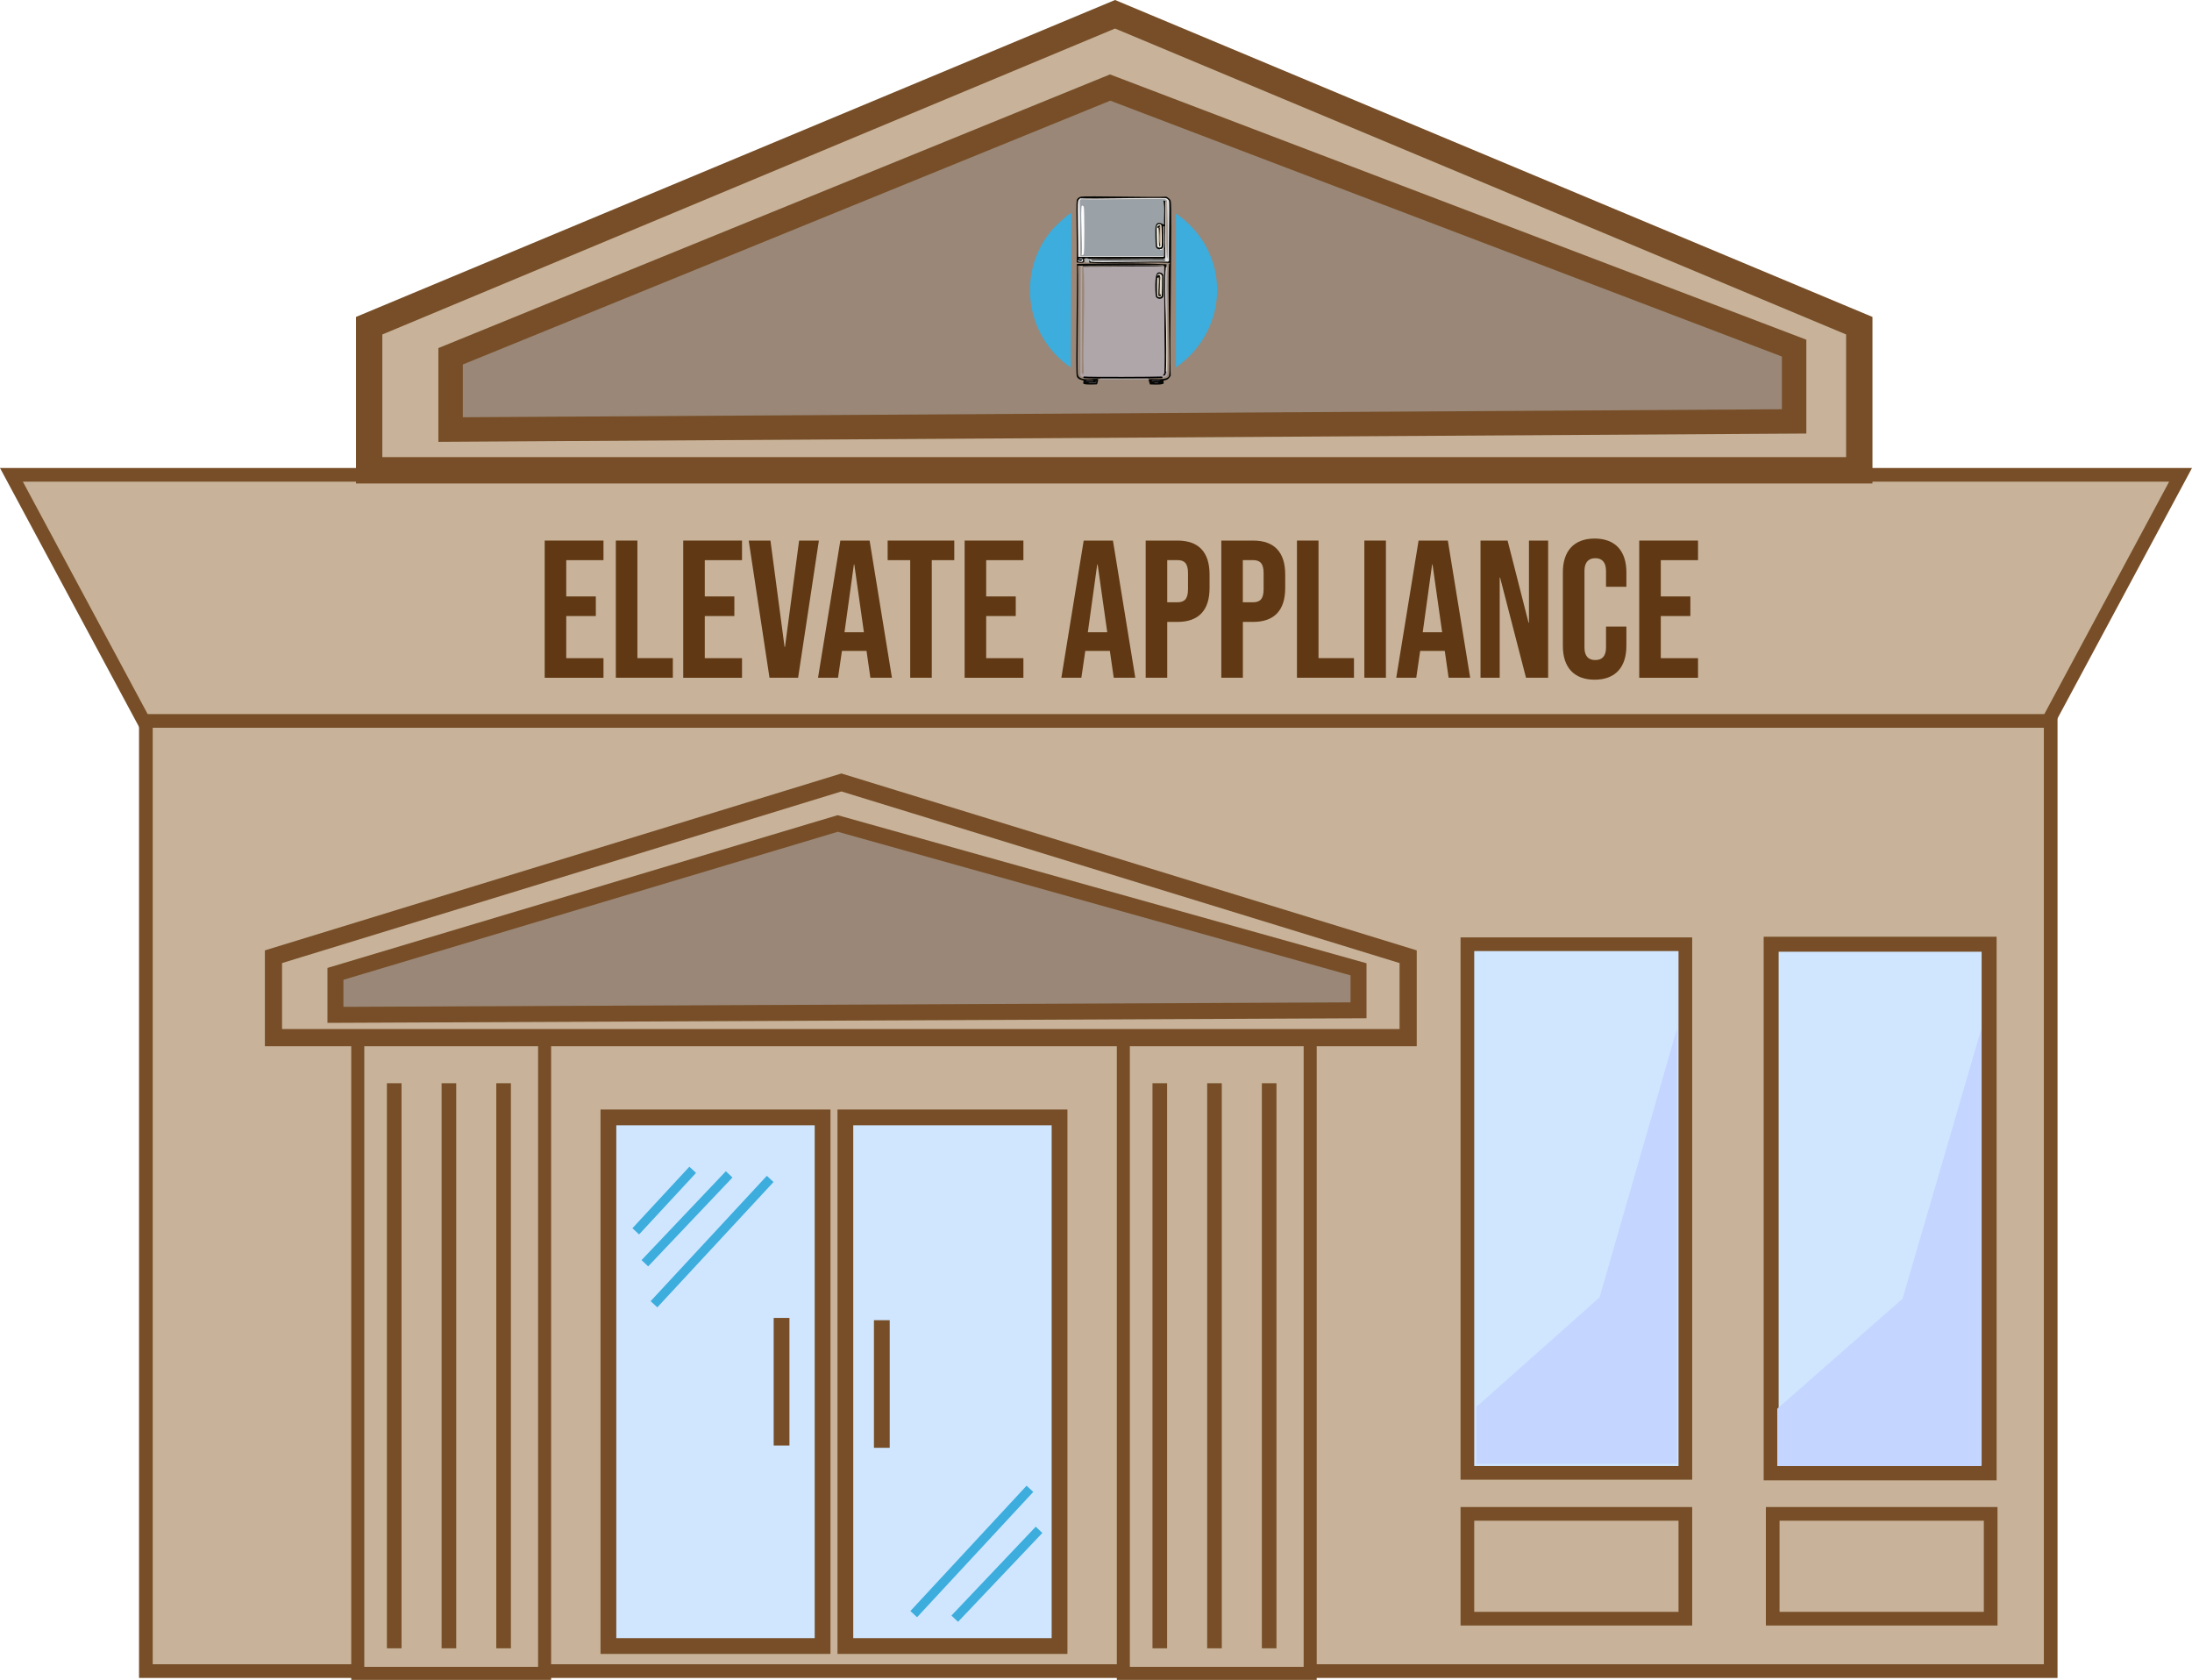
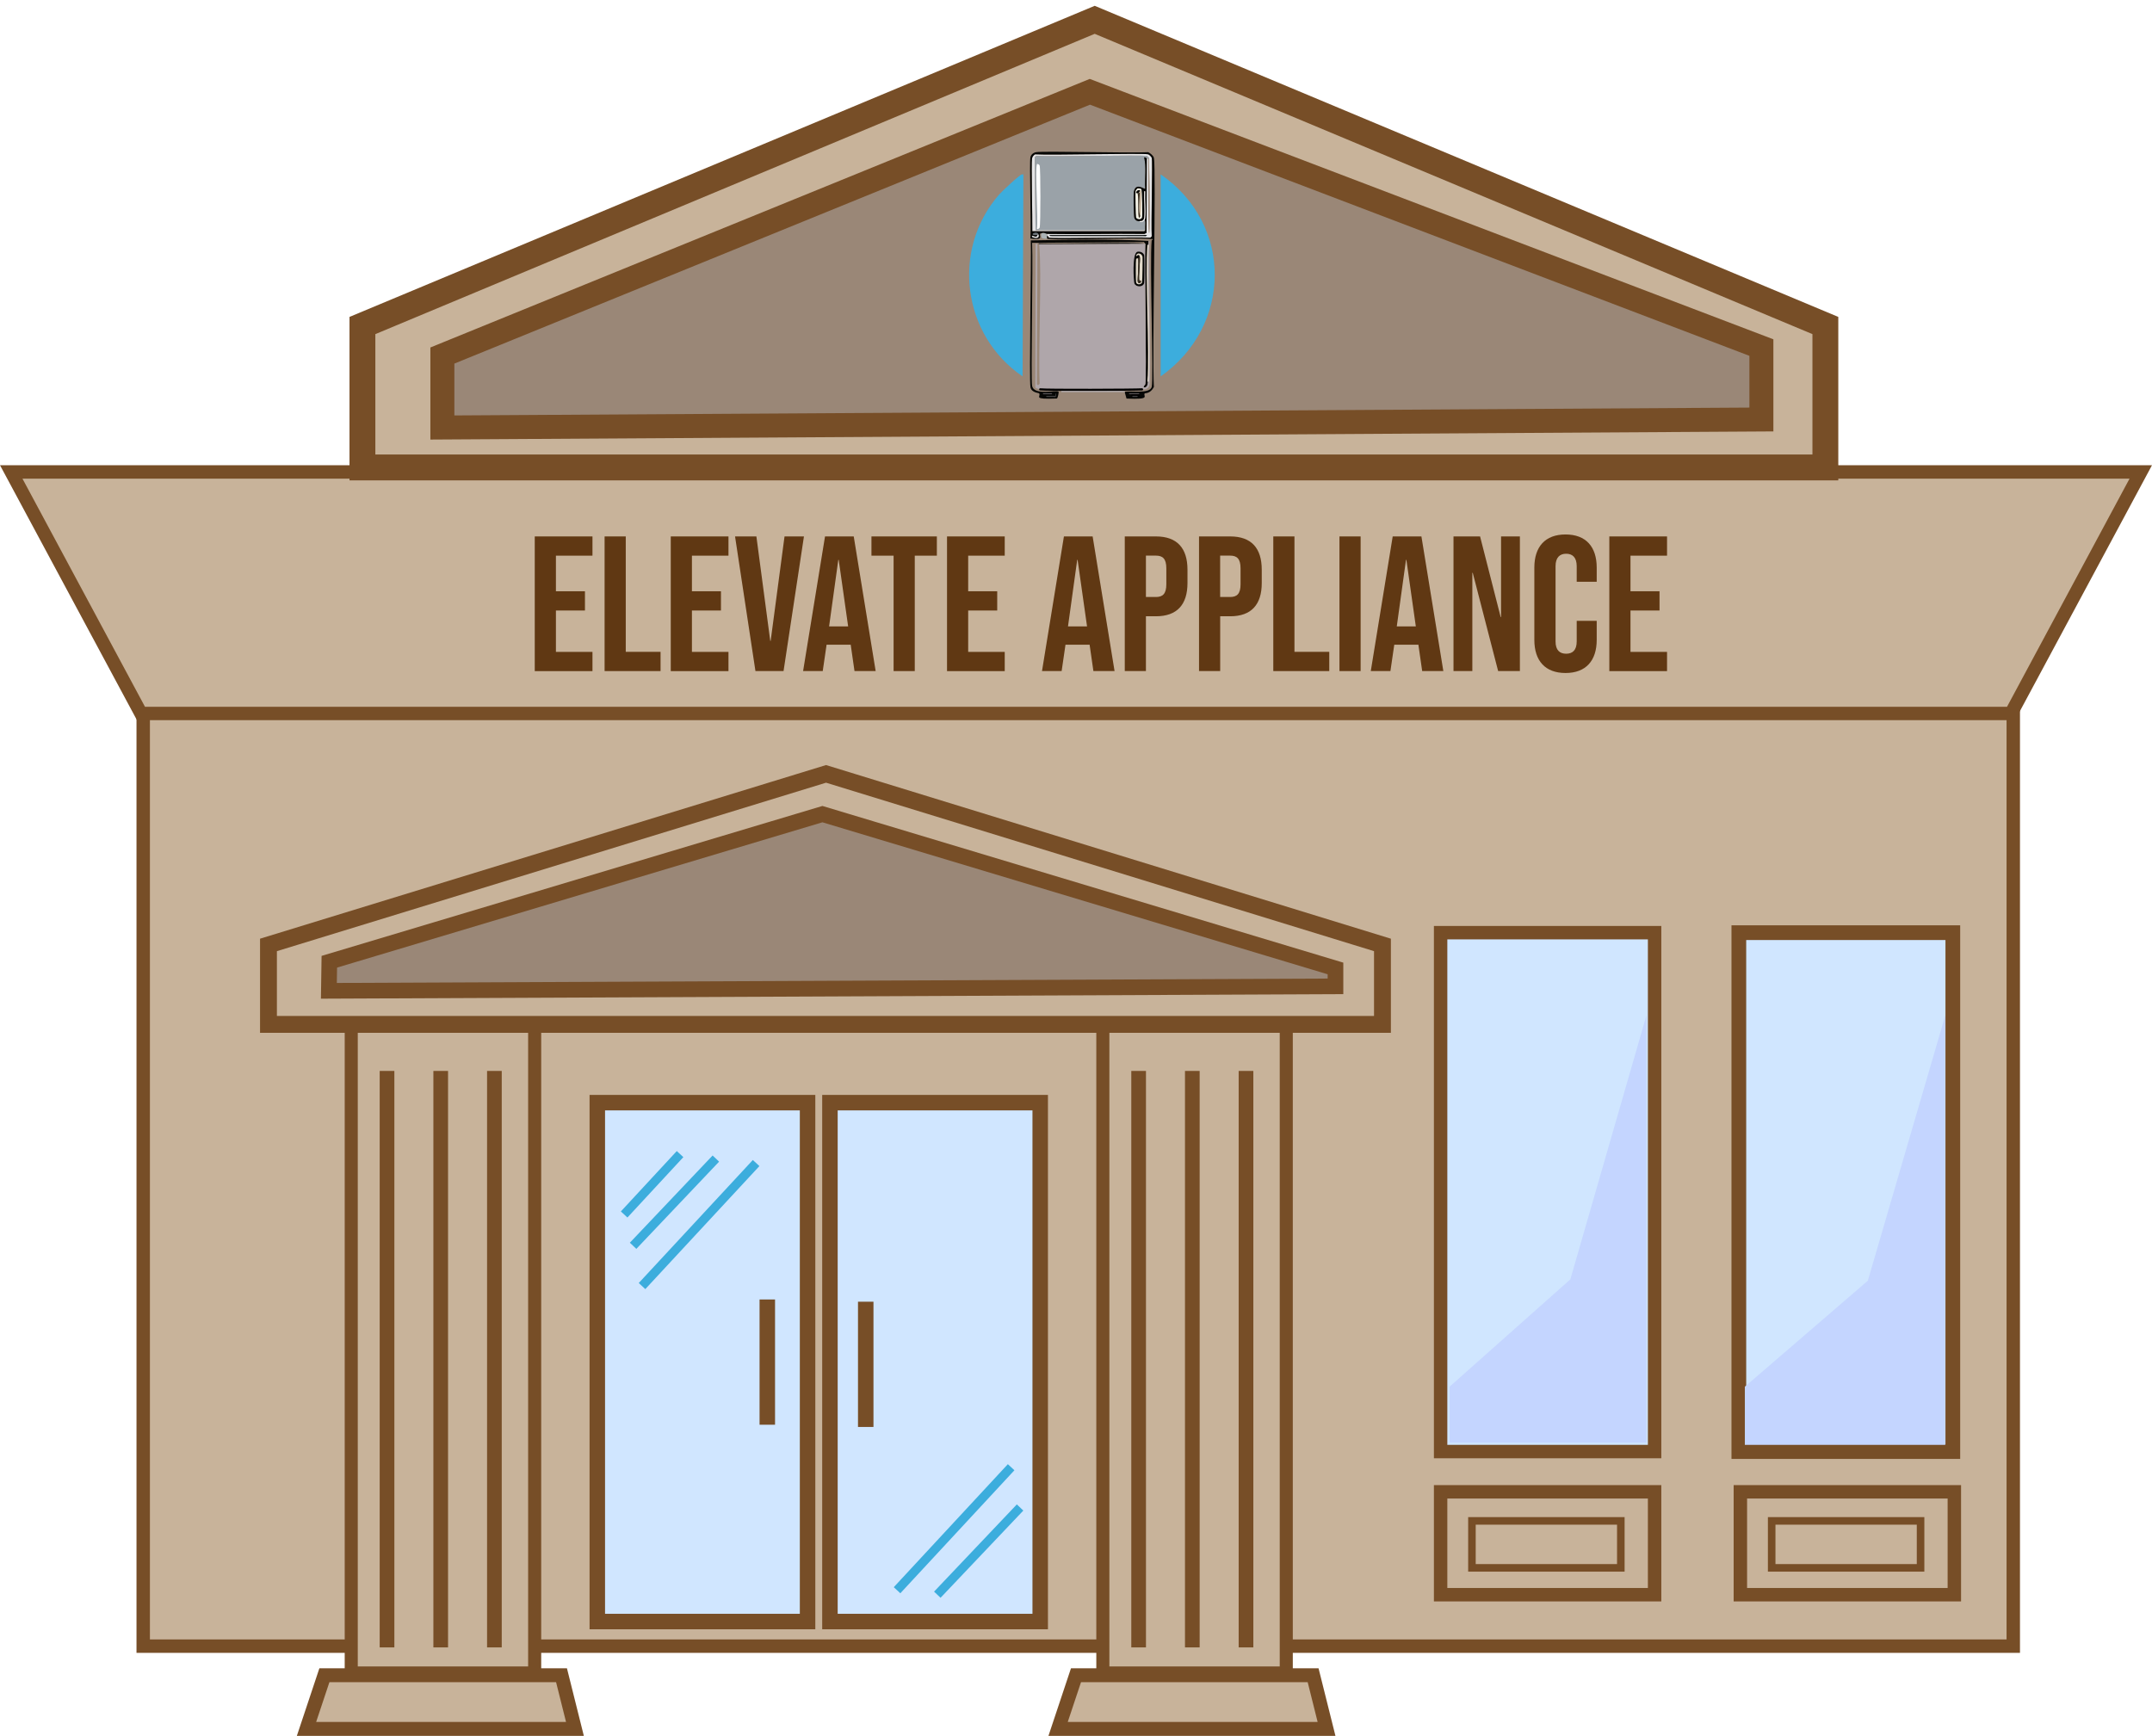
- <svg xmlns="http://www.w3.org/2000/svg" id="Layer_1" viewBox="0 0 481.02 368.63">
+ <svg xmlns="http://www.w3.org/2000/svg" id="Layer_1" viewBox="0 0 481.02 388.05">
  <defs>
-     <style>.cls-1{fill:#2c2b28;}.cls-2{stroke-width:2.86px;}.cls-2,.cls-3,.cls-4,.cls-5,.cls-6{fill:#c8b39a;}.cls-2,.cls-7,.cls-4,.cls-8,.cls-9,.cls-10,.cls-11,.cls-12,.cls-13,.cls-5,.cls-6,.cls-14{stroke-miterlimit:10;}.cls-2,.cls-7,.cls-4,.cls-8,.cls-9,.cls-10,.cls-11,.cls-13,.cls-5,.cls-6,.cls-14{stroke:#774e27;}.cls-15{stroke:#545053;}.cls-15,.cls-16,.cls-10,.cls-11,.cls-17,.cls-18,.cls-19,.cls-20{fill:none;}.cls-15,.cls-16,.cls-17,.cls-18,.cls-19,.cls-20{stroke-linecap:round;stroke-linejoin:round;}.cls-15,.cls-16,.cls-18,.cls-20{stroke-width:.18px;}.cls-7{stroke-width:5.36px;}.cls-7,.cls-9,.cls-21{fill:#9a8777;}.cls-22,.cls-12{fill:#3caddd;}.cls-23{fill:#e1d9c9;}.cls-4,.cls-8{stroke-width:3px;}.cls-24{fill:#6c7278;}.cls-25{fill:#070705;}.cls-26{fill:#aeaaae;}.cls-27{fill:#e5e5e7;}.cls-28{fill:#9aa2a8;}.cls-16{stroke:#555052;}.cls-8,.cls-13,.cls-14{fill:#d0e6ff;}.cls-29{fill:#f3efef;}.cls-9{stroke-width:3.5px;}.cls-30{fill:#abb2b4;}.cls-31{fill:#f5f4e8;}.cls-10{stroke-width:3.21px;}.cls-11,.cls-13{stroke-width:3.46px;}.cls-32{fill:#603813;}.cls-33{fill:#afa6aa;}.cls-34{fill:#010402;}.cls-17{stroke:#020101;}.cls-17,.cls-19{stroke-width:.36px;}.cls-12{stroke:#3caddd;stroke-width:2px;}.cls-35{fill:#424141;}.cls-18{stroke:#f3e8d6;}.cls-5{stroke-width:5.78px;}.cls-6{stroke-width:3.77px;}.cls-36{fill:#382d1f;}.cls-37{fill:#fefefe;}.cls-38{fill:#c4d5ff;}.cls-19{stroke:#030101;}.cls-14{stroke-width:3.29px;}.cls-20{stroke:#413f42;}</style>
+     <style>.cls-1{fill:#2c2b28;}.cls-2{stroke:#555052;}.cls-2,.cls-3,.cls-4,.cls-5,.cls-6,.cls-7,.cls-8,.cls-9{fill:none;}.cls-2,.cls-3,.cls-5,.cls-7,.cls-8,.cls-9{stroke-linecap:round;stroke-linejoin:round;}.cls-2,.cls-5,.cls-8,.cls-9{stroke-width:.24px;}.cls-10,.cls-11,.cls-12,.cls-13,.cls-14,.cls-15,.cls-16{fill:#c8b39a;}.cls-17{stroke-width:5.36px;}.cls-17,.cls-11,.cls-12,.cls-18,.cls-19,.cls-4,.cls-6,.cls-20,.cls-21,.cls-13,.cls-14,.cls-15,.cls-22,.cls-16{stroke-miterlimit:10;}.cls-17,.cls-11,.cls-12,.cls-18,.cls-19,.cls-4,.cls-6,.cls-21,.cls-13,.cls-14,.cls-15,.cls-22,.cls-16{stroke:#774e27;}.cls-17,.cls-19,.cls-23{fill:#9a8777;}.cls-24,.cls-20{fill:#3caddd;}.cls-3{stroke:#020101;}.cls-3,.cls-7{stroke-width:.48px;}.cls-25{fill:#e1d9c9;}.cls-11,.cls-18{stroke-width:3px;}.cls-12{stroke-width:3.11px;}.cls-26{fill:#6c7278;}.cls-27{fill:#070705;}.cls-28{fill:#aeaaae;}.cls-29{fill:#e5e5e7;}.cls-30{fill:#9aa2a8;}.cls-18,.cls-21,.cls-22{fill:#d0e6ff;}.cls-31{fill:#f3efef;}.cls-19{stroke-width:3.5px;}.cls-32{fill:#abb2b4;}.cls-4{stroke-width:3.28px;}.cls-5{stroke:#f3e8d6;}.cls-33{fill:#f5f4e8;}.cls-6,.cls-21{stroke-width:3.46px;}.cls-7{stroke:#030101;}.cls-34{fill:#603813;}.cls-35{fill:#afa6aa;}.cls-36{fill:#010402;}.cls-20{stroke:#3caddd;stroke-width:2px;}.cls-37{fill:#424141;}.cls-13{stroke-width:5.78px;}.cls-14{stroke-width:3.77px;}.cls-38{fill:#382d1f;}.cls-8{stroke:#545053;}.cls-39{fill:#fefefe;}.cls-15{stroke-width:2.92px;}.cls-9{stroke:#413f42;}.cls-40{fill:#c4d5ff;}.cls-22{stroke-width:3.29px;}.cls-16{stroke-width:1.69px;}</style>
  </defs>
-   <rect class="cls-4" x="32.01" y="157.7" width="418" height="209" />
-   <rect class="cls-2" x="78.51" y="227.2" width="41" height="140" />
-   <line class="cls-10" x1="86.51" y1="237.7" x2="86.51" y2="361.7" />
-   <line class="cls-10" x1="98.51" y1="237.7" x2="98.51" y2="361.7" />
-   <line class="cls-10" x1="110.51" y1="237.7" x2="110.51" y2="361.7" />
-   <rect class="cls-2" x="246.51" y="227.2" width="41" height="140" />
-   <line class="cls-10" x1="254.51" y1="237.7" x2="254.51" y2="361.7" />
-   <line class="cls-10" x1="266.51" y1="237.7" x2="266.51" y2="361.7" />
-   <line class="cls-10" x1="278.51" y1="237.7" x2="278.51" y2="361.7" />
-   <polygon class="cls-4" points="449.51 158.2 31.51 158.2 2.51 104.2 478.51 104.2 449.51 158.2" />
-   <polygon class="cls-6" points="184.64 171.7 60.01 209.94 60.01 209.94 60.01 227.7 309.01 227.7 309.01 209.94 309.01 209.94 184.64 171.7" />
-   <polygon class="cls-9" points="183.83 180.7 73.61 213.7 73.61 222.7 298.12 221.7 298.12 212.7 183.83 180.7" />
-   <polygon class="cls-5" points="244.69 3.13 81.01 71.47 81.01 71.47 81.01 103.2 408.01 103.2 408.01 71.47 408.01 71.47 244.69 3.13" />
-   <polygon class="cls-7" points="243.61 19.21 98.88 78.18 98.88 94.26 393.71 92.47 393.71 76.39 243.61 19.21" />
-   <rect class="cls-13" x="133.51" y="245.2" width="47" height="116" />
-   <rect class="cls-13" x="185.51" y="245.2" width="47" height="116" />
-   <line class="cls-11" x1="171.51" y1="289.2" x2="171.51" y2="317.2" />
-   <line class="cls-11" x1="193.51" y1="289.7" x2="193.51" y2="317.7" />
-   <line class="cls-12" x1="169.01" y1="258.7" x2="143.51" y2="286.2" />
-   <line class="cls-12" x1="226.01" y1="326.7" x2="200.51" y2="354.2" />
-   <line class="cls-12" x1="160.01" y1="257.7" x2="141.51" y2="277.2" />
-   <line class="cls-12" x1="228.01" y1="335.7" x2="209.51" y2="355.2" />
-   <line class="cls-12" x1="152.01" y1="256.7" x2="139.51" y2="270.2" />
-   <rect class="cls-8" x="322.01" y="207.2" width="47.83" height="116" />
-   <polyline class="cls-38" points="368.01 225.7 368.01 273.7 368.01 321.2 324.01 321.2 324.01 308.7 351.01 284.7" />
-   <rect class="cls-4" x="322.01" y="332.2" width="47.83" height="23" />
-   <rect class="cls-4" x="389.01" y="332.2" width="47.83" height="23" />
-   <rect class="cls-14" x="388.67" y="207.2" width="47.83" height="116" />
-   <polyline class="cls-38" points="434.81 225.7 434.81 273.95 434.81 321.7 390.01 321.7 390.01 309.13 417.5 285" />
-   <path class="cls-32" d="M119.53,118.62h12.9v4.3h-8.17v7.96h6.49v4.3h-6.49v9.25h8.17v4.3h-12.9v-30.1Z" />
-   <path class="cls-32" d="M135.14,118.62h4.73v25.8h7.78v4.3h-12.51v-30.1Z" />
-   <path class="cls-32" d="M149.93,118.62h12.9v4.3h-8.17v7.96h6.49v4.3h-6.49v9.25h8.17v4.3h-12.9v-30.1Z" />
-   <path class="cls-32" d="M164.3,118.62h4.77l3.1,23.35h.09l3.1-23.35h4.34l-4.56,30.1h-6.28l-4.56-30.1Z" />
-   <path class="cls-32" d="M184.42,118.62h6.41l4.9,30.1h-4.73l-.86-5.98v.09h-5.38l-.86,5.89h-4.39l4.9-30.1ZM189.58,138.74l-2.11-14.88h-.09l-2.06,14.88h4.26Z" />
-   <path class="cls-32" d="M199.73,122.92h-4.94v-4.3h14.62v4.3h-4.94v25.8h-4.73v-25.8Z" />
-   <path class="cls-32" d="M211.68,118.62h12.9v4.3h-8.17v7.96h6.49v4.3h-6.49v9.25h8.17v4.3h-12.9v-30.1Z" />
-   <path class="cls-32" d="M237.82,118.62h6.41l4.9,30.1h-4.73l-.86-5.98v.09h-5.38l-.86,5.89h-4.39l4.9-30.1ZM242.98,138.74l-2.11-14.88h-.09l-2.06,14.88h4.26Z" />
-   <path class="cls-32" d="M251.41,118.62h6.97c4.73,0,7.05,2.62,7.05,7.44v2.97c0,4.82-2.32,7.44-7.05,7.44h-2.24v12.25h-4.73v-30.1ZM258.38,132.16c1.5,0,2.32-.69,2.32-2.84v-3.57c0-2.15-.82-2.84-2.32-2.84h-2.24v9.25h2.24Z" />
-   <path class="cls-32" d="M268.01,118.62h6.97c4.73,0,7.05,2.62,7.05,7.44v2.97c0,4.82-2.32,7.44-7.05,7.44h-2.24v12.25h-4.73v-30.1ZM274.97,132.16c1.5,0,2.32-.69,2.32-2.84v-3.57c0-2.15-.82-2.84-2.32-2.84h-2.24v9.25h2.24Z" />
-   <path class="cls-32" d="M284.61,118.62h4.73v25.8h7.78v4.3h-12.51v-30.1Z" />
-   <path class="cls-32" d="M299.4,118.62h4.73v30.1h-4.73v-30.1Z" />
-   <path class="cls-32" d="M311.31,118.62h6.41l4.9,30.1h-4.73l-.86-5.98v.09h-5.38l-.86,5.89h-4.39l4.9-30.1ZM316.47,138.74l-2.11-14.88h-.09l-2.06,14.88h4.26Z" />
-   <path class="cls-32" d="M324.9,118.62h5.93l4.6,18.02h.09v-18.02h4.21v30.1h-4.86l-5.68-21.97h-.09v21.97h-4.21v-30.1Z" />
-   <path class="cls-32" d="M342.96,141.75v-16.17c0-4.64,2.41-7.4,6.97-7.4s6.97,2.75,6.97,7.4v3.18h-4.47v-3.48c0-1.98-.95-2.79-2.36-2.79s-2.37.82-2.37,2.79v16.81c0,1.98.95,2.75,2.37,2.75s2.36-.77,2.36-2.75v-4.6h4.47v4.26c0,4.64-2.41,7.4-6.97,7.4s-6.97-2.75-6.97-7.4Z" />
-   <path class="cls-32" d="M359.72,118.62h12.9v4.3h-8.17v7.96h6.49v4.3h-6.49v9.25h8.17v4.3h-12.9v-30.1Z" />
+   <rect class="cls-11" x="32.01" y="159" width="418" height="209" />
+   <rect class="cls-15" x="78.51" y="228.5" width="41" height="145.5" />
+   <line class="cls-4" x1="86.51" y1="239.41" x2="86.51" y2="368.28" />
+   <line class="cls-4" x1="98.51" y1="239.41" x2="98.51" y2="368.28" />
+   <line class="cls-4" x1="110.51" y1="239.41" x2="110.51" y2="368.28" />
+   <rect class="cls-15" x="246.51" y="228.5" width="41" height="145.5" />
+   <line class="cls-4" x1="254.51" y1="239.41" x2="254.51" y2="368.28" />
+   <line class="cls-4" x1="266.51" y1="239.41" x2="266.51" y2="368.28" />
+   <line class="cls-4" x1="278.51" y1="239.41" x2="278.51" y2="368.28" />
+   <polygon class="cls-11" points="449.51 159.5 31.51 159.5 2.51 105.5 478.51 105.5 449.51 159.5" />
+   <polygon class="cls-14" points="184.64 173 60.01 211.24 60.01 211.24 60.01 229 309.01 229 309.01 211.24 309.01 211.24 184.64 173" />
+   <polygon class="cls-19" points="183.83 182 73.61 215 73.51 221.5 298.51 220.5 298.51 216.5 183.83 182" />
+   <polygon class="cls-13" points="244.69 4.43 81.01 72.77 81.01 72.77 81.01 104.5 408.01 104.5 408.01 72.77 408.01 72.77 244.69 4.43" />
+   <polygon class="cls-17" points="243.61 20.52 98.88 79.48 98.88 95.57 393.71 93.78 393.71 77.7 243.61 20.52" />
+   <rect class="cls-21" x="133.51" y="246.5" width="47" height="116" />
+   <rect class="cls-21" x="185.51" y="246.5" width="47" height="116" />
+   <line class="cls-6" x1="171.51" y1="290.5" x2="171.51" y2="318.5" />
+   <line class="cls-6" x1="193.51" y1="291" x2="193.51" y2="319" />
+   <line class="cls-20" x1="169.01" y1="260" x2="143.51" y2="287.5" />
+   <line class="cls-20" x1="226.01" y1="328" x2="200.51" y2="355.5" />
+   <line class="cls-20" x1="160.01" y1="259" x2="141.51" y2="278.5" />
+   <line class="cls-20" x1="228.01" y1="337" x2="209.51" y2="356.5" />
+   <line class="cls-20" x1="152.01" y1="258" x2="139.51" y2="271.5" />
+   <rect class="cls-18" x="322.01" y="208.5" width="47.83" height="116" />
+   <polyline class="cls-40" points="368.01 227 368.01 275 368.01 322.5 324.01 322.5 324.01 310 351.01 286" />
+   <rect class="cls-11" x="322.01" y="333.5" width="47.83" height="23" />
+   <rect class="cls-16" x="329.01" y="340" width="33.28" height="10.5" />
+   <rect class="cls-11" x="389.01" y="333.5" width="47.83" height="23" />
+   <rect class="cls-22" x="388.67" y="208.5" width="47.83" height="116" />
+   <polyline class="cls-40" points="434.81 227 434.81 275.25 434.81 323 390.01 323 390.01 310 417.5 286.31" />
+   <path class="cls-34" d="M119.53,119.92h12.9v4.3h-8.17v7.96h6.49v4.3h-6.49v9.25h8.17v4.3h-12.9v-30.1Z" />
+   <path class="cls-34" d="M135.14,119.92h4.73v25.8h7.78v4.3h-12.51v-30.1Z" />
+   <path class="cls-34" d="M149.93,119.92h12.9v4.3h-8.17v7.96h6.49v4.3h-6.49v9.25h8.17v4.3h-12.9v-30.1Z" />
+   <path class="cls-34" d="M164.3,119.92h4.77l3.1,23.35h.09l3.1-23.35h4.34l-4.56,30.1h-6.28l-4.56-30.1Z" />
+   <path class="cls-34" d="M184.42,119.92h6.41l4.9,30.1h-4.73l-.86-5.98v.09h-5.38l-.86,5.89h-4.39l4.9-30.1ZM189.58,140.04l-2.11-14.88h-.09l-2.06,14.88h4.26Z" />
+   <path class="cls-34" d="M199.73,124.22h-4.94v-4.3h14.62v4.3h-4.94v25.8h-4.73v-25.8Z" />
+   <path class="cls-34" d="M211.68,119.92h12.9v4.3h-8.17v7.96h6.49v4.3h-6.49v9.25h8.17v4.3h-12.9v-30.1Z" />
+   <path class="cls-34" d="M237.82,119.92h6.41l4.9,30.1h-4.73l-.86-5.98v.09h-5.38l-.86,5.89h-4.39l4.9-30.1ZM242.98,140.04l-2.11-14.88h-.09l-2.06,14.88h4.26Z" />
+   <path class="cls-34" d="M251.41,119.92h6.97c4.73,0,7.05,2.62,7.05,7.44v2.97c0,4.82-2.32,7.44-7.05,7.44h-2.24v12.25h-4.73v-30.1ZM258.38,133.46c1.5,0,2.32-.69,2.32-2.84v-3.57c0-2.15-.82-2.84-2.32-2.84h-2.24v9.25h2.24Z" />
+   <path class="cls-34" d="M268.01,119.92h6.97c4.73,0,7.05,2.62,7.05,7.44v2.97c0,4.82-2.32,7.44-7.05,7.44h-2.24v12.25h-4.73v-30.1ZM274.97,133.46c1.5,0,2.32-.69,2.32-2.84v-3.57c0-2.15-.82-2.84-2.32-2.84h-2.24v9.25h2.24Z" />
+   <path class="cls-34" d="M284.61,119.92h4.73v25.8h7.78v4.3h-12.51v-30.1Z" />
+   <path class="cls-34" d="M299.4,119.92h4.73v30.1h-4.73v-30.1Z" />
+   <path class="cls-34" d="M311.31,119.92h6.41l4.9,30.1h-4.73l-.86-5.98v.09h-5.38l-.86,5.89h-4.39l4.9-30.1ZM316.47,140.04l-2.11-14.88h-.09l-2.06,14.88h4.26Z" />
+   <path class="cls-34" d="M324.9,119.92h5.93l4.6,18.02h.09v-18.02h4.21v30.1h-4.86l-5.68-21.97h-.09v21.97h-4.21v-30.1Z" />
+   <path class="cls-34" d="M342.96,143.05v-16.17c0-4.64,2.41-7.4,6.97-7.4s6.97,2.75,6.97,7.4v3.18h-4.47v-3.48c0-1.98-.95-2.79-2.36-2.79s-2.37.82-2.37,2.79v16.81c0,1.98.95,2.75,2.37,2.75s2.36-.77,2.36-2.75v-4.6h4.47v4.26c0,4.64-2.41,7.4-6.97,7.4s-6.97-2.75-6.97-7.4Z" />
+   <path class="cls-34" d="M359.72,119.92h12.9v4.3h-8.17v7.96h6.49v4.3h-6.49v9.25h8.17v4.3h-12.9v-30.1Z" />
  <g id="Generative_Object">
-     <path class="cls-22" d="M234.87,46.85c.09,0,.18-.03.23.05l-.14,33.73c-10.08-6.85-11.98-21.14-3.94-30.38.42-.48,3.5-3.4,3.85-3.4Z" />
-     <path class="cls-22" d="M258.05,46.85c12.11,8.34,11.99,25.33,0,33.78v-33.78Z" />
-     <path class="cls-25" d="M256.02,57.99c.06.5-.09.69-.09.72-.4,4.49.39,17.96,0,22.73-.02.19-.04.89-.41,1-.71.21-.05-.46-.05-.5.26-1.72-.15-19.6,0-23.5l-.23-.27-18.7.14c.18,3.61-.23,22.73,0,23.91.34,1.74,4.14.59,4.44,1,.04.05-.12,1.1-.32,1.13-4.15.16-2.6-.29-2.94-.86-.05-.08-1.26-.1-1.45-1-.26-1.2.16-21.22.05-24.58,6.56-.09,13.16-.27,19.69.09Z" />
-     <path class="cls-30" d="M239.08,56.81c-.01.09.02.19,0,.27-.06.25-.04.3,0,.54-.82-.07-1.1.09-1-.91.42-.26.83.09,1,.09Z" />
-     <path class="cls-27" d="M239.08,57.09c.02-.08-.01-.19,0-.27,5.41.1,10.84-.08,16.25,0l.36-.18.05-12.41c.06.02.18-.01.27,0-.15,16.7.41,16.57.09,0,.05-.18-.31-.43-.41-.45-.9-.2-15.55.15-18.47,0l-.23.23.14,12.18h18.34l-.14.18h-18.74c.04-2.14-.2-11.44-.05-12.18.06-.3.26-.51.5-.68,2.61.18,18.01-.23,18.93,0,.16.04.55.42.59.59.16.65-.12,11,0,13.13l-.23.23c-2.46-.15-16.11.2-16.93,0-.12-.03-.2-.31-.32-.36Z" />
-     <path class="cls-33" d="M237.72,58.53l17.57-.09s.12,0,.18,0c-.15,3.9.26,21.78,0,23.5,0,.04-.67.71.05.5.37-.11.39-.81.41-1,.39-4.77-.4-18.24,0-22.73,0-.04.15-.23.09-.72l.18.05c-.17,3.3.25,22.82,0,24-.21.94-1.18.76-1.27.77-.97.08-16.18.15-17.02,0-.17-.03-.75-.17-.81-.32l.05-24.04.32.05-.09,23.45c.19.25.27.1.45-.09-.28-5.94.4-18.38-.09-23.32Z" />
-     <path class="cls-1" d="M255.29,58.44l-17.57.09s-.19-.02-.05-.18c2.74.22,16.18-.33,17.61.09Z" />
-     <path class="cls-25" d="M254.16,59.8c.43-.1,1.02.13,1.13.59.06.22.06,4.39,0,4.62-.19.75-1.35.72-1.63.09-.11-.25-.44-5.08.5-5.3Z" />
-     <path class="cls-23" d="M254.3,60.89c.12.73-.12,3.66-.09,3.85.09.54.71.22.5-.14-.05-.08-.19.16-.23.05-.17-.6.18-3.46.09-3.94-.16-.85-.56-.02-.63-.23.13-.7.99-.44,1.09.18.03.21-.02,4.05-.09,4.26-.12.37-.85.47-1,0-.06-.19-.07-3.71,0-3.89.07-.19.32-.11.36-.14Z" />
-     <path class="cls-36" d="M254.57,60.71c.09.48-.26,3.34-.09,3.94.03.11.18-.12.23-.05.21.35-.4.68-.5.14-.03-.19.21-3.12.09-3.85.01,0,.05-.22.27-.18Z" />
-     <path class="cls-28" d="M256.11,44.23h-.09c-.09-.01-.22.02-.27,0-.02,0-.03-.22-.45-.23.4,1.63.08,3.53.18,5.25-.09.15-1.62-1.17-1.9.54-.07.41-.02,4.05.09,4.35.25.67.82.53,1.36.53.14-.08.21-.17.29-.31.02-.03.02-.06.04-.09-.01.03-.02.06-.04.09.31.26.11,1.09.16,1.81h-18.34l-.14-12.18.23-.23c2.93.15,17.57-.2,18.47,0,.1.02.46.27.41.45Z" />
-     <path class="cls-37" d="M237.41,45.13c.1-.08.38.14.41.23.17.49.18,9.92,0,10.41-.04.12-.36.34-.45.18.27-1.26-.37-10.47.05-10.82Z" />
-     <path class="cls-21" d="M256.02,44.23h.09c.32,16.57-.24,16.7-.09,0Z" />
-     <path class="cls-25" d="M239.08,57.63c-.04-.24-.06-.29,0-.54.11.05.2.33.32.36.82.2,14.47-.15,16.93,0l.23-.23c-.12-2.13.16-12.48,0-13.13-.04-.16-.42-.55-.59-.59-.92-.23-16.32.18-18.93,0-.24.17-.43.38-.5.68-.16.74.08,10.04.05,12.18h18.74l.14-.18c-.06-.72.15-1.55-.16-1.81.02-.03.02-.06.04-.09-.01.03-.02.06-.04.09-.08.14-.15.22-.29.31-.54,0-1.11.14-1.36-.53-.11-.29-.16-3.94-.09-4.35.28-1.71,1.81-.39,1.9-.54-.1-1.72.22-3.62-.18-5.25.43,0,.43.22.45.23l-.05,12.41-.36.18c-5.41-.08-10.84.1-16.25,0-.17,0-.58-.35-1-.09-.03.02-.14-.04-.18.05-.21.4.72,1.12-1.63.81.14-2.48-.19-12.64,0-13.58.09-.47.49-.78.95-.86,1.22-.22,15.58.17,18.74,0,.34.16.87.57.95.95.41,1.87-.32,33.31,0,38.3-.61,1.19-1.48,1.01-1.54,1.09-.32.46,1.15,1.05-3.03.86l-.32-1.13c.96-.23,4.21.41,4.53-.81.36-1.39-.37-20.72,0-24.54,0-.06.23,0,.18-.18-4.74-.33-13.66.29-17.66-.05Z" />
-     <path class="cls-24" d="M237.63,56.9c-.1,0-.15-.04-.18.09-1.82.15-.05-.89.18-.09Z" />
-     <path class="cls-27" d="M237.63,56.9c.27.95-1.06.48-1.09.41-.19-.58.73.41.91-.32.03-.13.08-.1.18-.09Z" />
-     <path class="cls-31" d="M254.16,49.21c.12-.04.53.01.63.09.2.16.21,4.53.14,4.75-.14.44-.88.34-1,0-.07-.21-.14-4.22-.09-4.44.01-.06.25-.39.32-.41Z" />
-     <path class="cls-3" d="M254.66,53.83c-.38-.77-.14-2.76-.09-3.85,0-.07-.18-.04-.18-.05.01-.12.26-.2.18-.45.07,0,.11-.03.18.05.15.15,0,4.08-.09,4.3Z" />
-     <path class="cls-36" d="M254.39,49.93s.18-.03.18.05c-.05,1.09-.29,3.07.09,3.85-.58,1.37-.22-2.78-.45-3.8l.18-.09Z" />
-     <path class="cls-25" d="M254.57,49.48c.08.26-.17.33-.18.45l-.18.09s-.27,0-.27-.14c0-.09.15-.47.63-.41Z" />
-     <path class="cls-17" d="M237.91,82.8c.84.15,16.05.08,17.02,0" />
-     <line class="cls-15" x1="239.81" y1="83.53" x2="238.45" y2="83.53" />
-     <path class="cls-35" d="M240.17,84.07h-1.18c-.12,0-.12-.18,0-.18.19,0,1.27,0,1.43,0,.11-.07,0-.41.1-.41.09.03.11.52-.1.61-.05,0-.2-.01-.25-.02h0Z" />
-     <path class="cls-34" d="M239.9,57h15.03c.54,0,.84,0,.84,0,0,0-.17.17-.2.2-.21,0-.42-.02-.63-.03h-15.03c-.15,0-.42.03-.43-.16.09-.03.31,0,.43-.01h0Z" />
-     <path class="cls-26" d="M251.58,83.25h-10.05c-.14,0-.08.01-.09-.18.11,0,10.03,0,10.14,0,.14,0,.3,0,.43.04.29.24-.06.1-.43.14h0Z" />
-     <line class="cls-16" x1="254.39" y1="83.53" x2="252.85" y2="83.53" />
-     <line class="cls-19" x1="253.3" y1="83.8" x2="254.39" y2="83.8" />
-     <line class="cls-20" x1="254.11" y1="83.98" x2="253.39" y2="83.98" />
-     <path class="cls-29" d="M255.47,49.76c-.07,1.46.14,2.95,0,4.42-.08.44-.47.72-.9.64,0,0,0-.18,0-.18.52.1.77-.35.75-.82.06-1.39-.09-2.77-.03-4.17,0,0,.18.01.18.01,0,0,0,.09,0,.09h0Z" />
-     <path class="cls-18" d="M255.93,58.72c-.4,4.49.39,17.96,0,22.73" />
+     <path class="cls-24" d="M228.45,38.98c.12,0,.24-.04.3.06l-.18,45.1c-13.47-9.15-16.01-28.26-5.27-40.62.56-.65,4.67-4.54,5.15-4.54Z" />
+     <path class="cls-24" d="M259.44,38.98c16.19,11.15,16.03,33.86,0,45.16v-45.16Z" />
+     <path class="cls-27" d="M256.72,53.87c.08.66-.12.92-.12.97-.54,6.01.53,24.01,0,30.39-.02.25-.06,1.19-.54,1.33-.95.28-.07-.61-.06-.67.35-2.3-.2-26.2,0-31.42l-.3-.36-25,.18c.23,4.82-.31,30.38,0,31.96.45,2.32,5.53.78,5.93,1.33.05.07-.16,1.47-.42,1.51-5.55.21-3.47-.39-3.93-1.15-.06-.11-1.68-.13-1.94-1.33-.35-1.61.22-28.37.06-32.87,8.76-.12,17.6-.36,26.33.12Z" />
+     <path class="cls-32" d="M234.08,52.3c-.02.11.03.26,0,.36-.08.33-.06.4,0,.73-1.1-.09-1.48.12-1.33-1.21.56-.34,1.11.12,1.33.12Z" />
+     <path class="cls-29" d="M234.08,52.66c.03-.1-.02-.25,0-.36,7.24.13,14.5-.1,21.73,0l.48-.24.06-16.59c.08.03.25-.02.36,0-.19,22.33.55,22.15.12,0,.07-.24-.41-.58-.54-.61-1.21-.26-20.79.2-24.7,0l-.3.3.18,16.28h24.52l-.18.24h-25.06c.05-2.87-.27-15.3-.06-16.28.08-.4.35-.68.67-.91,3.49.24,24.08-.31,25.3,0,.22.06.73.57.79.79.22.87-.17,14.71,0,17.55l-.3.3c-3.3-.2-21.54.27-22.64,0-.16-.04-.27-.42-.42-.48Z" />
+     <path class="cls-35" d="M232.27,54.6l23.49-.12c.06.02.16,0,.24,0-.2,5.22.35,29.11,0,31.42,0,.06-.89.94.06.67.49-.14.52-1.08.54-1.33.53-6.38-.54-24.38,0-30.39,0-.05.2-.31.12-.97l.24.06c-.23,4.41.34,30.51,0,32.08-.27,1.26-1.58,1.02-1.69,1.03-1.3.11-21.64.19-22.76,0-.22-.04-1.01-.23-1.09-.42l.06-32.14.42.06-.12,31.36c.26.34.35.14.61-.12-.37-7.95.54-24.57-.12-31.17Z" />
+     <path class="cls-1" d="M255.75,54.48l-23.49.12s-.25-.02-.06-.24c3.66.3,21.63-.44,23.55.12Z" />
+     <path class="cls-27" d="M254.24,56.29c.58-.13,1.36.17,1.51.79.08.3.08,5.87,0,6.17-.25,1-1.81.97-2.18.12-.15-.34-.59-6.79.67-7.08Z" />
+     <path class="cls-25" d="M254.42,57.75c.16.97-.17,4.89-.12,5.15.13.73.95.29.67-.18-.06-.11-.26.21-.3.06-.23-.8.24-4.62.12-5.27-.21-1.13-.74-.02-.85-.3.17-.93,1.33-.59,1.45.24.04.28-.03,5.42-.12,5.69-.16.5-1.14.62-1.33,0-.08-.25-.09-4.96,0-5.21.09-.25.43-.15.48-.18Z" />
+     <path class="cls-38" d="M254.78,57.5c.12.65-.35,4.46-.12,5.27.04.15.24-.17.3-.06.28.47-.54.91-.67.18-.04-.25.28-4.18.12-5.15.02-.01.06-.29.36-.24Z" />
+     <path class="cls-30" d="M256.84,35.47h-.12c-.12-.02-.29.03-.36,0-.03-.01-.03-.29-.61-.3.53,2.18.11,4.72.24,7.02-.12.21-2.16-1.57-2.54.73-.09.55-.03,5.42.12,5.81.34.9,1.1.71,1.82.71.19-.11.28-.23.39-.41.02-.04.03-.08.05-.12-.02.04-.03.09-.05.12.42.35.14,1.46.22,2.42h-24.52l-.18-16.28.3-.3c3.91.2,23.49-.26,24.7,0,.14.03.61.36.54.61Z" />
+     <path class="cls-39" d="M231.84,36.68c.13-.11.51.19.54.3.23.66.24,13.27,0,13.92-.06.16-.48.45-.61.24.36-1.69-.5-14,.06-14.47Z" />
+     <path class="cls-23" d="M256.72,35.47h.12c.43,22.15-.32,22.33-.12,0Z" />
+     <path class="cls-27" d="M234.08,53.39c-.06-.33-.08-.39,0-.73.15.06.26.45.42.48,1.1.27,19.34-.2,22.64,0l.3-.3c-.17-2.85.22-16.69,0-17.55-.06-.22-.57-.73-.79-.79-1.23-.31-21.81.24-25.3,0-.32.23-.58.51-.67.91-.21.98.11,13.42.06,16.28h25.06l.18-.24c-.08-.96.2-2.07-.22-2.42.02-.04.03-.08.05-.12-.02.04-.03.09-.05.12-.11.18-.2.3-.39.41-.72,0-1.48.18-1.82-.71-.15-.39-.21-5.26-.12-5.81.38-2.29,2.42-.52,2.54-.73-.14-2.3.29-4.84-.24-7.02.57,0,.57.29.61.3l-.06,16.59-.48.24c-7.23-.1-14.49.13-21.73,0-.23,0-.77-.47-1.33-.12-.04.02-.18-.05-.24.06-.28.54.97,1.5-2.18,1.09.19-3.31-.25-16.9,0-18.16.13-.63.66-1.04,1.27-1.15,1.63-.3,20.84.23,25.06,0,.46.21,1.16.77,1.27,1.27.55,2.5-.42,44.54,0,51.21-.81,1.59-1.98,1.34-2.06,1.45-.42.62,1.54,1.4-4.06,1.15l-.42-1.51c1.28-.3,5.63.54,6.05-1.09.48-1.86-.49-27.7,0-32.81,0-.09.31,0,.24-.24-6.34-.44-18.26.39-23.61-.06Z" />
+     <path class="cls-26" d="M232.14,52.42c-.13-.01-.2-.05-.24.12-2.44.19-.06-1.19.24-.12Z" />
+     <path class="cls-29" d="M232.14,52.42c.37,1.27-1.42.65-1.45.54-.25-.78.98.55,1.21-.42.04-.17.11-.13.24-.12Z" />
+     <path class="cls-33" d="M254.24,42.13c.16-.05.71.01.85.12.26.21.28,6.05.18,6.36-.19.59-1.18.45-1.33,0-.09-.28-.18-5.64-.12-5.93.02-.08.34-.52.42-.54Z" />
+     <path class="cls-10" d="M254.9,48.3c-.51-1.04-.19-3.69-.12-5.15,0-.1-.24-.05-.24-.06.01-.16.35-.26.24-.61.09.01.15-.04.24.06.2.21,0,5.46-.12,5.75Z" />
+     <path class="cls-38" d="M254.54,43.1s.25-.04.24.06c-.06,1.45-.39,4.11.12,5.15-.78,1.84-.3-3.71-.61-5.08l.24-.12Z" />
+     <path class="cls-27" d="M254.78,42.49c.1.34-.23.44-.24.61l-.24.12s-.35,0-.36-.18c0-.12.2-.63.85-.54Z" />
+     <path class="cls-3" d="M232.51,87.04c1.12.19,21.46.11,22.76,0" />
+     <line class="cls-8" x1="235.05" y1="88.01" x2="233.23" y2="88.01" />
+     <path class="cls-37" d="M235.53,88.74h-1.57c-.16,0-.16-.24,0-.24.25,0,1.7,0,1.91,0,.15-.09,0-.55.14-.54.12.04.15.7-.14.82-.06,0-.26-.02-.34-.02h0Z" />
+     <path class="cls-36" d="M235.17,52.55h20.1c.72-.01,1.12-.01,1.12-.01,0,0-.23.23-.27.27-.28,0-.56-.03-.85-.03h-20.1c-.2,0-.57.04-.58-.21.11-.05.42,0,.58-.02h0Z" />
+     <path class="cls-28" d="M250.79,87.65h-13.44s-.12,0-.12,0c0,0,0-.24,0-.24.16,0,13.41,0,13.56,0,.19.01.4,0,.58.06.35.31.02.14-.58.19h0Z" />
+     <line class="cls-2" x1="254.54" y1="88.01" x2="252.48" y2="88.01" />
+     <line class="cls-7" x1="253.09" y1="88.38" x2="254.54" y2="88.38" />
+     <line class="cls-9" x1="254.18" y1="88.62" x2="253.21" y2="88.62" />
+     <path class="cls-31" d="M255.99,42.87c-.09,1.95.18,3.95,0,5.91-.12.6-.62.96-1.21.86,0,0,0-.24,0-.24.51.08.86-.18.96-.66.18-2-.09-3.99,0-6.01.26.04.25-.04.24.14h0Z" />
+     <path class="cls-5" d="M256.6,54.84c-.54,6.01.53,24.01,0,30.39" />
  </g>
+   <polygon class="cls-12" points="125.51 374.5 72.51 374.5 68.51 386.5 128.51 386.5 125.51 374.5" />
+   <polygon class="cls-12" points="293.51 374.5 240.51 374.5 236.51 386.5 296.51 386.5 293.51 374.5" />
+   <rect class="cls-16" x="396.01" y="340" width="33.28" height="10.5" />
</svg>
